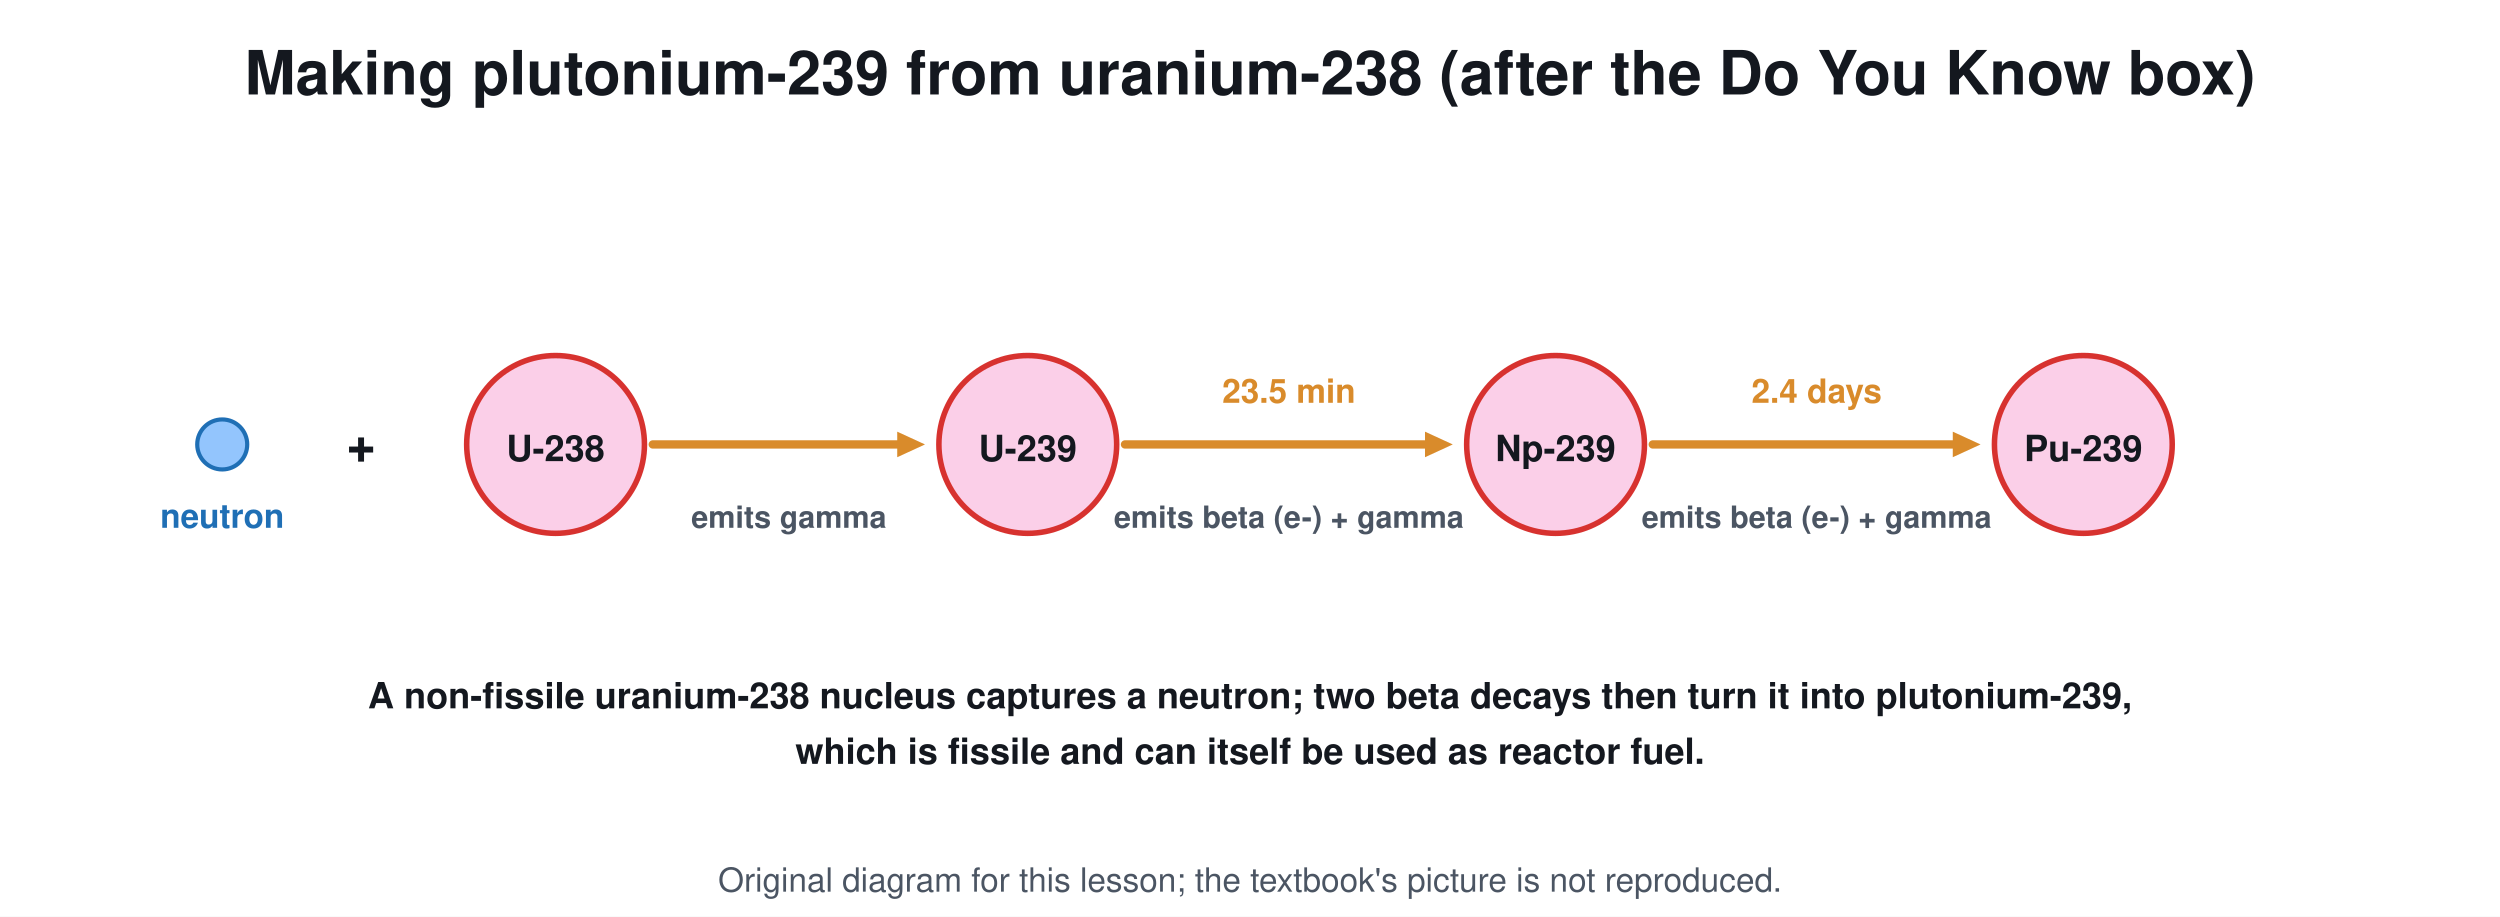
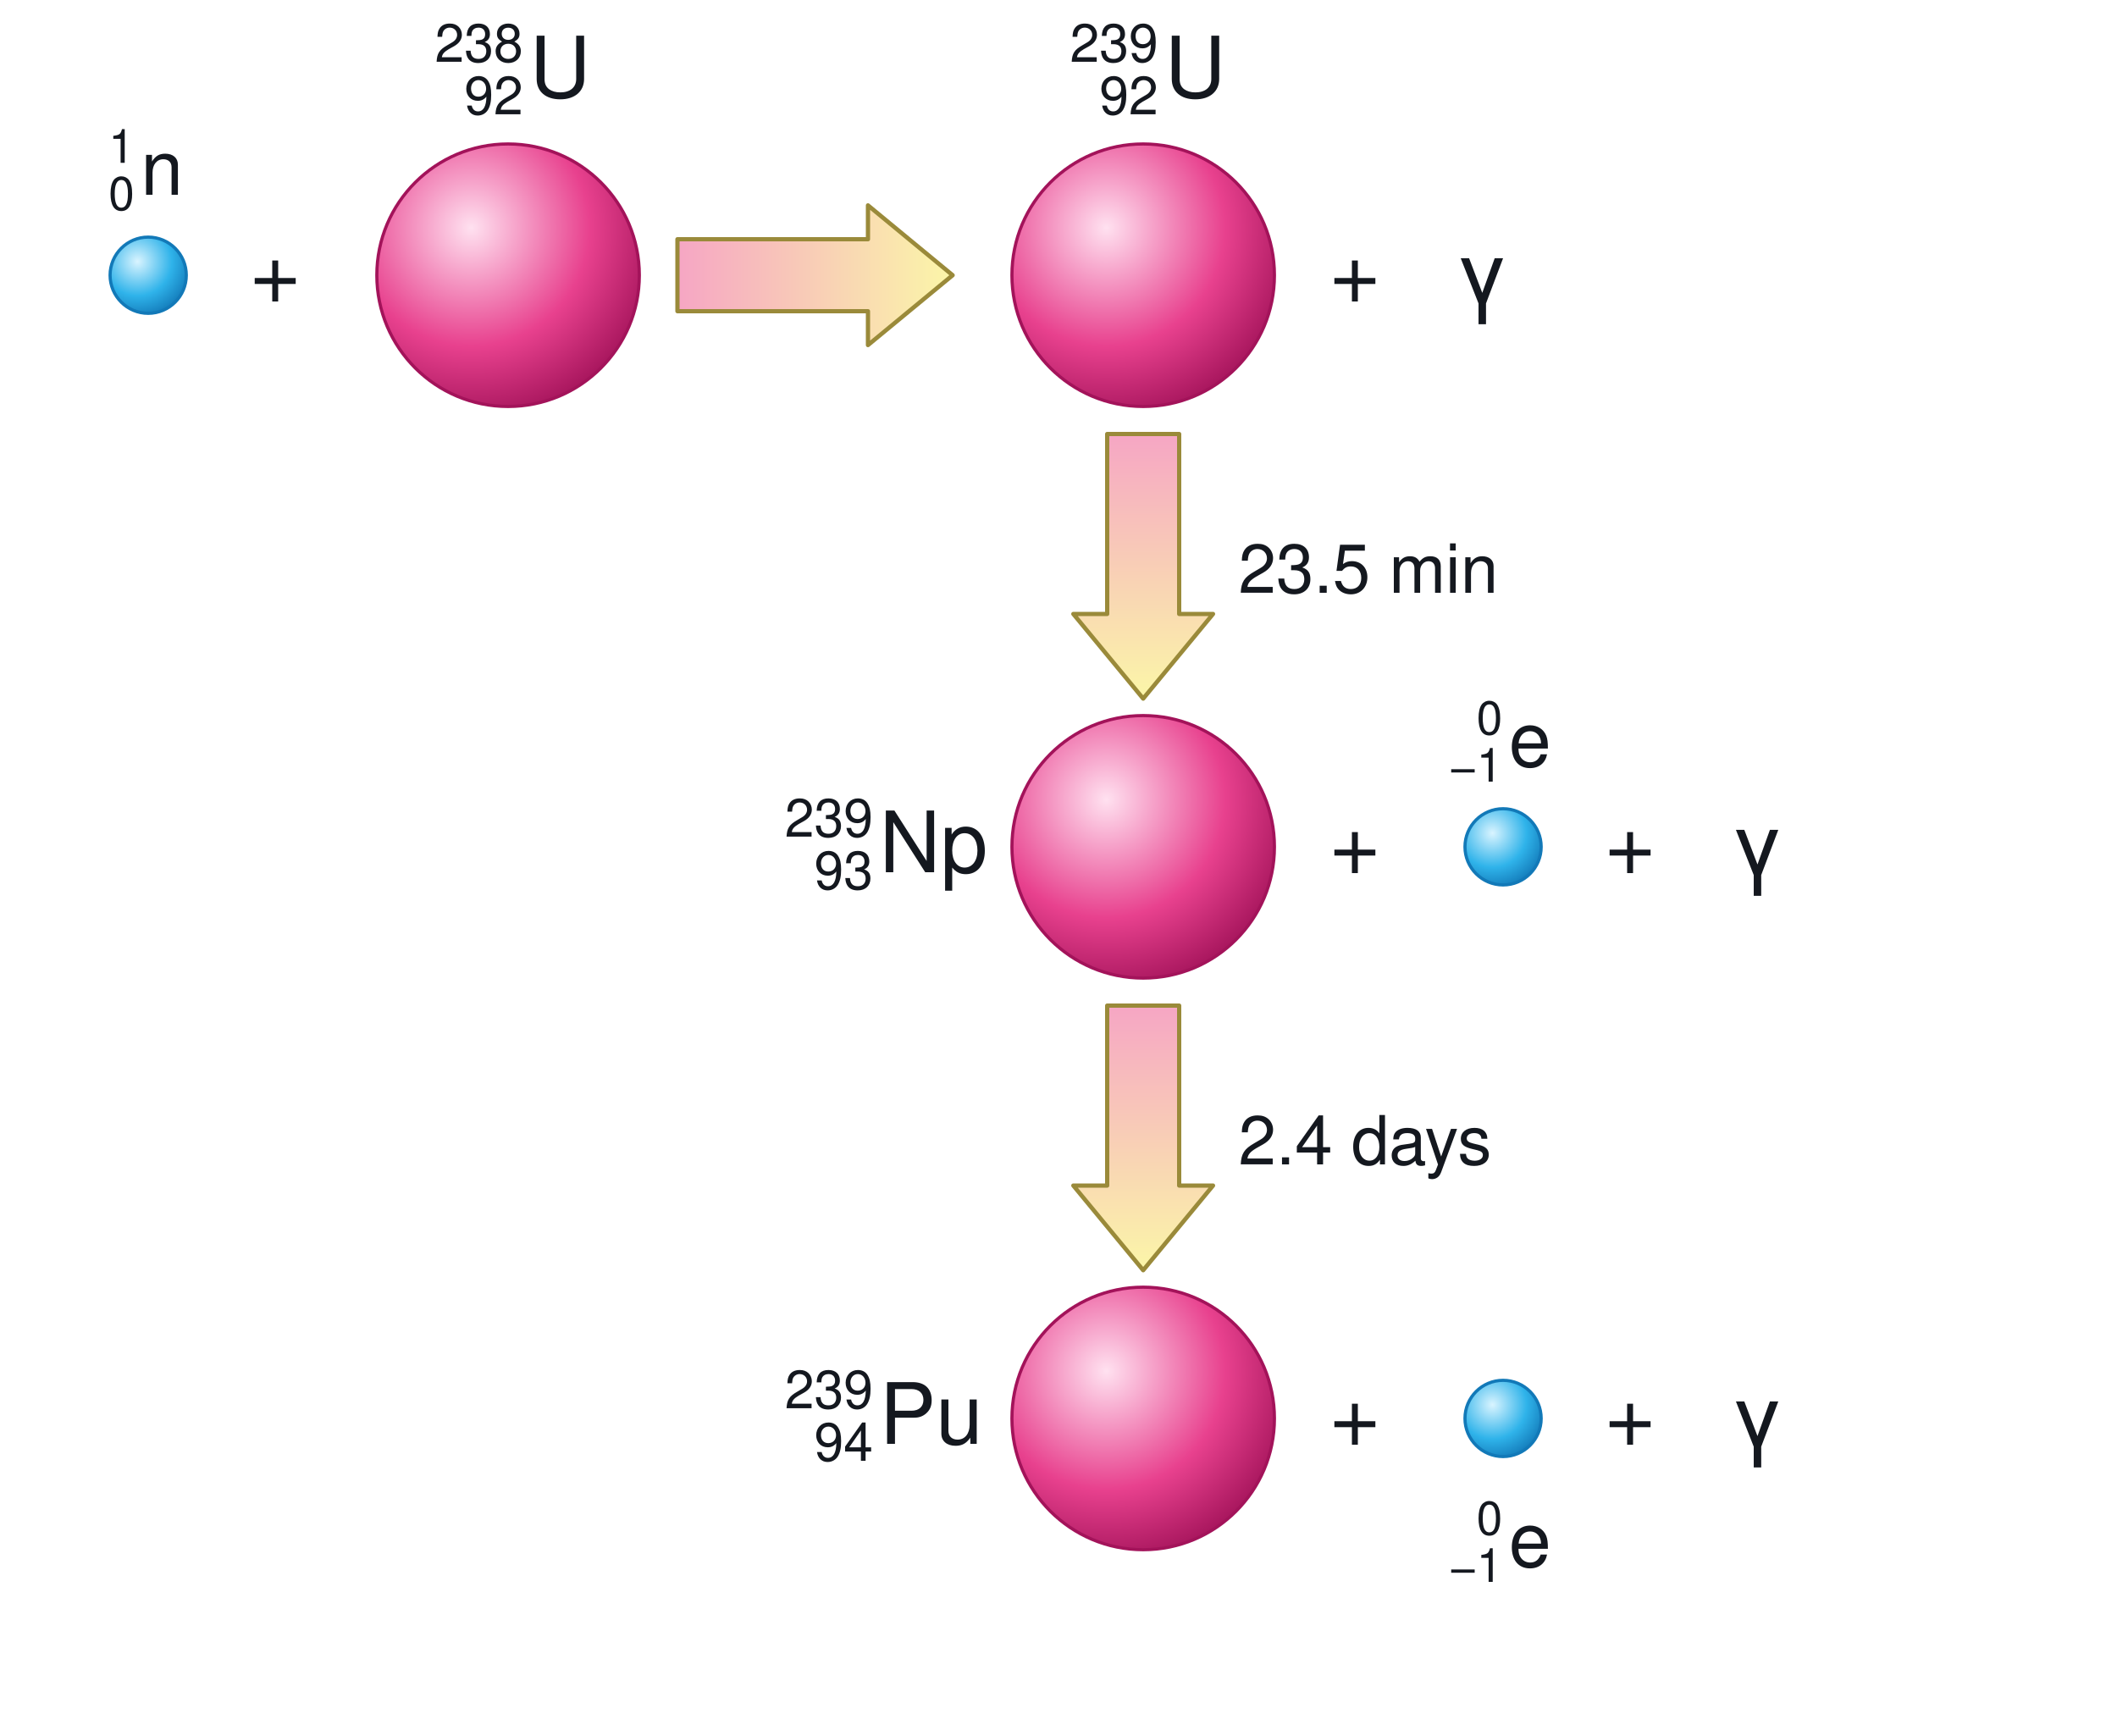
- <svg xmlns="http://www.w3.org/2000/svg" viewBox="0 0 900 330" font-family="Segoe UI, Helvetica, Arial, sans-serif">
-   <rect width="900" height="330" fill="#ffffff" />
-   <text x="450.0" y="34.0" font-size="22" fill="#14181f" text-anchor="middle" font-weight="700">Making plutonium-239 from uranium-238 (after the Do You Know box)</text>
-   <circle cx="80.0" cy="160.0" r="9.0" stroke="#1f6fb5" stroke-width="1.5" fill="#93c5fd" />
-   <text x="80.0" y="190.0" font-size="12" fill="#1f6fb5" text-anchor="middle" font-weight="700">neutron</text>
-   <text x="130.0" y="166.0" font-size="18" fill="#14181f" text-anchor="middle" font-weight="700">+</text>
-   <circle cx="200.0" cy="160.0" r="32.0" stroke="#d7322f" stroke-width="2" fill="#fbcfe8" />
-   <text x="200.0" y="166.0" font-size="13" fill="#14181f" text-anchor="middle" font-weight="700">U-238</text>
-   <circle cx="370.0" cy="160.0" r="32.0" stroke="#d7322f" stroke-width="2" fill="#fbcfe8" />
-   <text x="370.0" y="166.0" font-size="13" fill="#14181f" text-anchor="middle" font-weight="700">U-239</text>
-   <circle cx="560.0" cy="160.0" r="32.0" stroke="#d7322f" stroke-width="2" fill="#fbcfe8" />
-   <text x="560.0" y="166.0" font-size="13" fill="#14181f" text-anchor="middle" font-weight="700">Np-239</text>
-   <circle cx="750.0" cy="160.0" r="32.0" stroke="#d7322f" stroke-width="2" fill="#fbcfe8" />
-   <text x="750.0" y="166.0" font-size="13" fill="#14181f" text-anchor="middle" font-weight="700">Pu-239</text>
-   <line x1="235.0" y1="160.0" x2="324.2" y2="160.0" stroke="#d98b2b" stroke-width="3" stroke-linecap="round" />
-   <path d="M333.0 160.0 L323.0 164.6 L323.0 155.4 Z" fill="#d98b2b" />
-   <text x="284.0" y="190.0" font-size="11" fill="#4b5563" text-anchor="middle" font-weight="700">emits gamma</text>
-   <line x1="405.0" y1="160.0" x2="514.2" y2="160.0" stroke="#d98b2b" stroke-width="3" stroke-linecap="round" />
-   <path d="M523.0 160.0 L513.0 164.6 L513.0 155.4 Z" fill="#d98b2b" />
-   <text x="464.0" y="145.0" font-size="12" fill="#d98b2b" text-anchor="middle" font-weight="700">23.5 min</text>
-   <text x="464.0" y="190.0" font-size="11" fill="#4b5563" text-anchor="middle" font-weight="700">emits beta (e-) + gamma</text>
-   <line x1="595.0" y1="160.0" x2="704.2" y2="160.0" stroke="#d98b2b" stroke-width="3" stroke-linecap="round" />
-   <path d="M713.0 160.0 L703.0 164.6 L703.0 155.4 Z" fill="#d98b2b" />
-   <text x="654.0" y="145.0" font-size="12" fill="#d98b2b" text-anchor="middle" font-weight="700">2.4 days</text>
-   <text x="654.0" y="190.0" font-size="11" fill="#4b5563" text-anchor="middle" font-weight="700">emits beta (e-) + gamma</text>
-   <text x="450.0" y="255.0" font-size="13" fill="#14181f" text-anchor="middle" font-weight="700">A non-fissile uranium-238 nucleus captures a neutron; two beta decays then turn it into plutonium-239,</text>
-   <text x="450.0" y="275.0" font-size="13" fill="#14181f" text-anchor="middle" font-weight="700">which is fissile and can itself be used as reactor fuel.</text>
-   <text x="450.0" y="321" font-size="12" fill="#4b5563" text-anchor="middle">Original diagram for this lesson; the textbook's picture is not reproduced.</text>
+ <svg xmlns="http://www.w3.org/2000/svg" viewBox="0 0 1000 820" font-family="Segoe UI, Helvetica, Arial, sans-serif">
+   <rect width="1000" height="820" fill="#ffffff" />
+   <defs>
+     <radialGradient id="gB" cx="0.36" cy="0.32" r="0.75">
+       <stop offset="0" stop-color="#d9f4ff" />
+       <stop offset="0.6" stop-color="#2fb3ea" />
+       <stop offset="1" stop-color="#1279b8" />
+     </radialGradient>
+     <radialGradient id="gK" cx="0.36" cy="0.32" r="0.75">
+       <stop offset="0" stop-color="#ffe1f0" />
+       <stop offset="0.6" stop-color="#e8418e" />
+       <stop offset="1" stop-color="#a3135a" />
+     </radialGradient>
+     <linearGradient id="gArrow" x1="0" y1="0" x2="1" y2="0">
+       <stop offset="0" stop-color="#f6a6c4" />
+       <stop offset="1" stop-color="#fbf6a8" />
+     </linearGradient>
+     <linearGradient id="gArrowV" x1="0" y1="0" x2="0" y2="1">
+       <stop offset="0" stop-color="#f6a6c4" />
+       <stop offset="1" stop-color="#fbf6a8" />
+     </linearGradient>
+   </defs>
+   <circle cx="70.0" cy="130.0" r="18.0" stroke="#1279b8" stroke-width="1.5" fill="url(#gB)" />
+   <text x="63.5" y="76.9" font-size="22" fill="#14181f" text-anchor="end">1</text>
+   <text x="63.5" y="99.2" font-size="22" fill="#14181f" text-anchor="end">0</text>
+   <text x="66.5" y="92.0" font-size="36" fill="#14181f" font-weight="400">n</text>
+   <text x="130.0" y="142.0" font-size="40" fill="#14181f" text-anchor="middle" font-weight="400">+</text>
+   <circle cx="240.0" cy="130.0" r="62.0" stroke="#a3135a" stroke-width="1.5" fill="url(#gK)" />
+   <text x="247.1" y="29.2" font-size="25" fill="#14181f" text-anchor="end">238</text>
+   <text x="247.1" y="54.0" font-size="25" fill="#14181f" text-anchor="end">92</text>
+   <text x="250.1" y="46.0" font-size="40" fill="#14181f" font-weight="400">U</text>
+   <path d="M320.0 113.0 L410.0 113.0 L410.0 97.0 L450.0 130.0 L410.0 163.0 L410.0 147.0 L320.0 147.0 Z" stroke="#9a8a3a" stroke-width="2" fill="url(#gArrow)" stroke-linejoin="round" stroke-linecap="round" />
+   <circle cx="540.0" cy="130.0" r="62.0" stroke="#a3135a" stroke-width="1.5" fill="url(#gK)" />
+   <text x="547.1" y="29.2" font-size="25" fill="#14181f" text-anchor="end">239</text>
+   <text x="547.1" y="54.0" font-size="25" fill="#14181f" text-anchor="end">92</text>
+   <text x="550.1" y="46.0" font-size="40" fill="#14181f" font-weight="400">U</text>
+   <text x="640.0" y="142.0" font-size="40" fill="#14181f" text-anchor="middle" font-weight="400">+</text>
+   <text x="700.0" y="144.0" font-size="42" fill="#14181f" text-anchor="middle" font-weight="400">γ</text>
+   <path d="M523.0 205.0 L523.0 290.0 L507.0 290.0 L540.0 330.0 L573.0 290.0 L557.0 290.0 L557.0 205.0 Z" stroke="#9a8a3a" stroke-width="2" fill="url(#gArrowV)" stroke-linejoin="round" stroke-linecap="round" />
+   <text x="585.0" y="280.0" font-size="32" fill="#14181f" text-anchor="start" font-weight="400">23.5 min</text>
+   <circle cx="540.0" cy="400.0" r="62.0" stroke="#a3135a" stroke-width="1.5" fill="url(#gK)" />
+   <text x="412.4" y="395.2" font-size="25" fill="#14181f" text-anchor="end">239</text>
+   <text x="412.4" y="420.0" font-size="25" fill="#14181f" text-anchor="end">93</text>
+   <text x="415.4" y="412.0" font-size="40" fill="#14181f" font-weight="400">Np</text>
+   <text x="640.0" y="412.0" font-size="40" fill="#14181f" text-anchor="middle" font-weight="400">+</text>
+   <circle cx="710.0" cy="400.0" r="18.0" stroke="#1279b8" stroke-width="1.5" fill="url(#gB)" />
+   <text x="709.7" y="346.9" font-size="22" fill="#14181f" text-anchor="end">0</text>
+   <text x="709.7" y="369.2" font-size="22" fill="#14181f" text-anchor="end">−1</text>
+   <text x="712.7" y="362.0" font-size="36" fill="#14181f" font-weight="400">e</text>
+   <text x="770.0" y="412.0" font-size="40" fill="#14181f" text-anchor="middle" font-weight="400">+</text>
+   <text x="830.0" y="414.0" font-size="42" fill="#14181f" text-anchor="middle" font-weight="400">γ</text>
+   <path d="M523.0 475.0 L523.0 560.0 L507.0 560.0 L540.0 600.0 L573.0 560.0 L557.0 560.0 L557.0 475.0 Z" stroke="#9a8a3a" stroke-width="2" fill="url(#gArrowV)" stroke-linejoin="round" stroke-linecap="round" />
+   <text x="585.0" y="550.0" font-size="32" fill="#14181f" text-anchor="start" font-weight="400">2.4 days</text>
+   <circle cx="540.0" cy="670.0" r="62.0" stroke="#a3135a" stroke-width="1.5" fill="url(#gK)" />
+   <text x="412.4" y="665.2" font-size="25" fill="#14181f" text-anchor="end">239</text>
+   <text x="412.4" y="690.0" font-size="25" fill="#14181f" text-anchor="end">94</text>
+   <text x="415.4" y="682.0" font-size="40" fill="#14181f" font-weight="400">Pu</text>
+   <text x="640.0" y="682.0" font-size="40" fill="#14181f" text-anchor="middle" font-weight="400">+</text>
+   <circle cx="710.0" cy="670.0" r="18.0" stroke="#1279b8" stroke-width="1.5" fill="url(#gB)" />
+   <text x="709.7" y="724.9" font-size="22" fill="#14181f" text-anchor="end">0</text>
+   <text x="709.7" y="747.2" font-size="22" fill="#14181f" text-anchor="end">−1</text>
+   <text x="712.7" y="740.0" font-size="36" fill="#14181f" font-weight="400">e</text>
+   <text x="770.0" y="682.0" font-size="40" fill="#14181f" text-anchor="middle" font-weight="400">+</text>
+   <text x="830.0" y="684.0" font-size="42" fill="#14181f" text-anchor="middle" font-weight="400">γ</text>
</svg>
